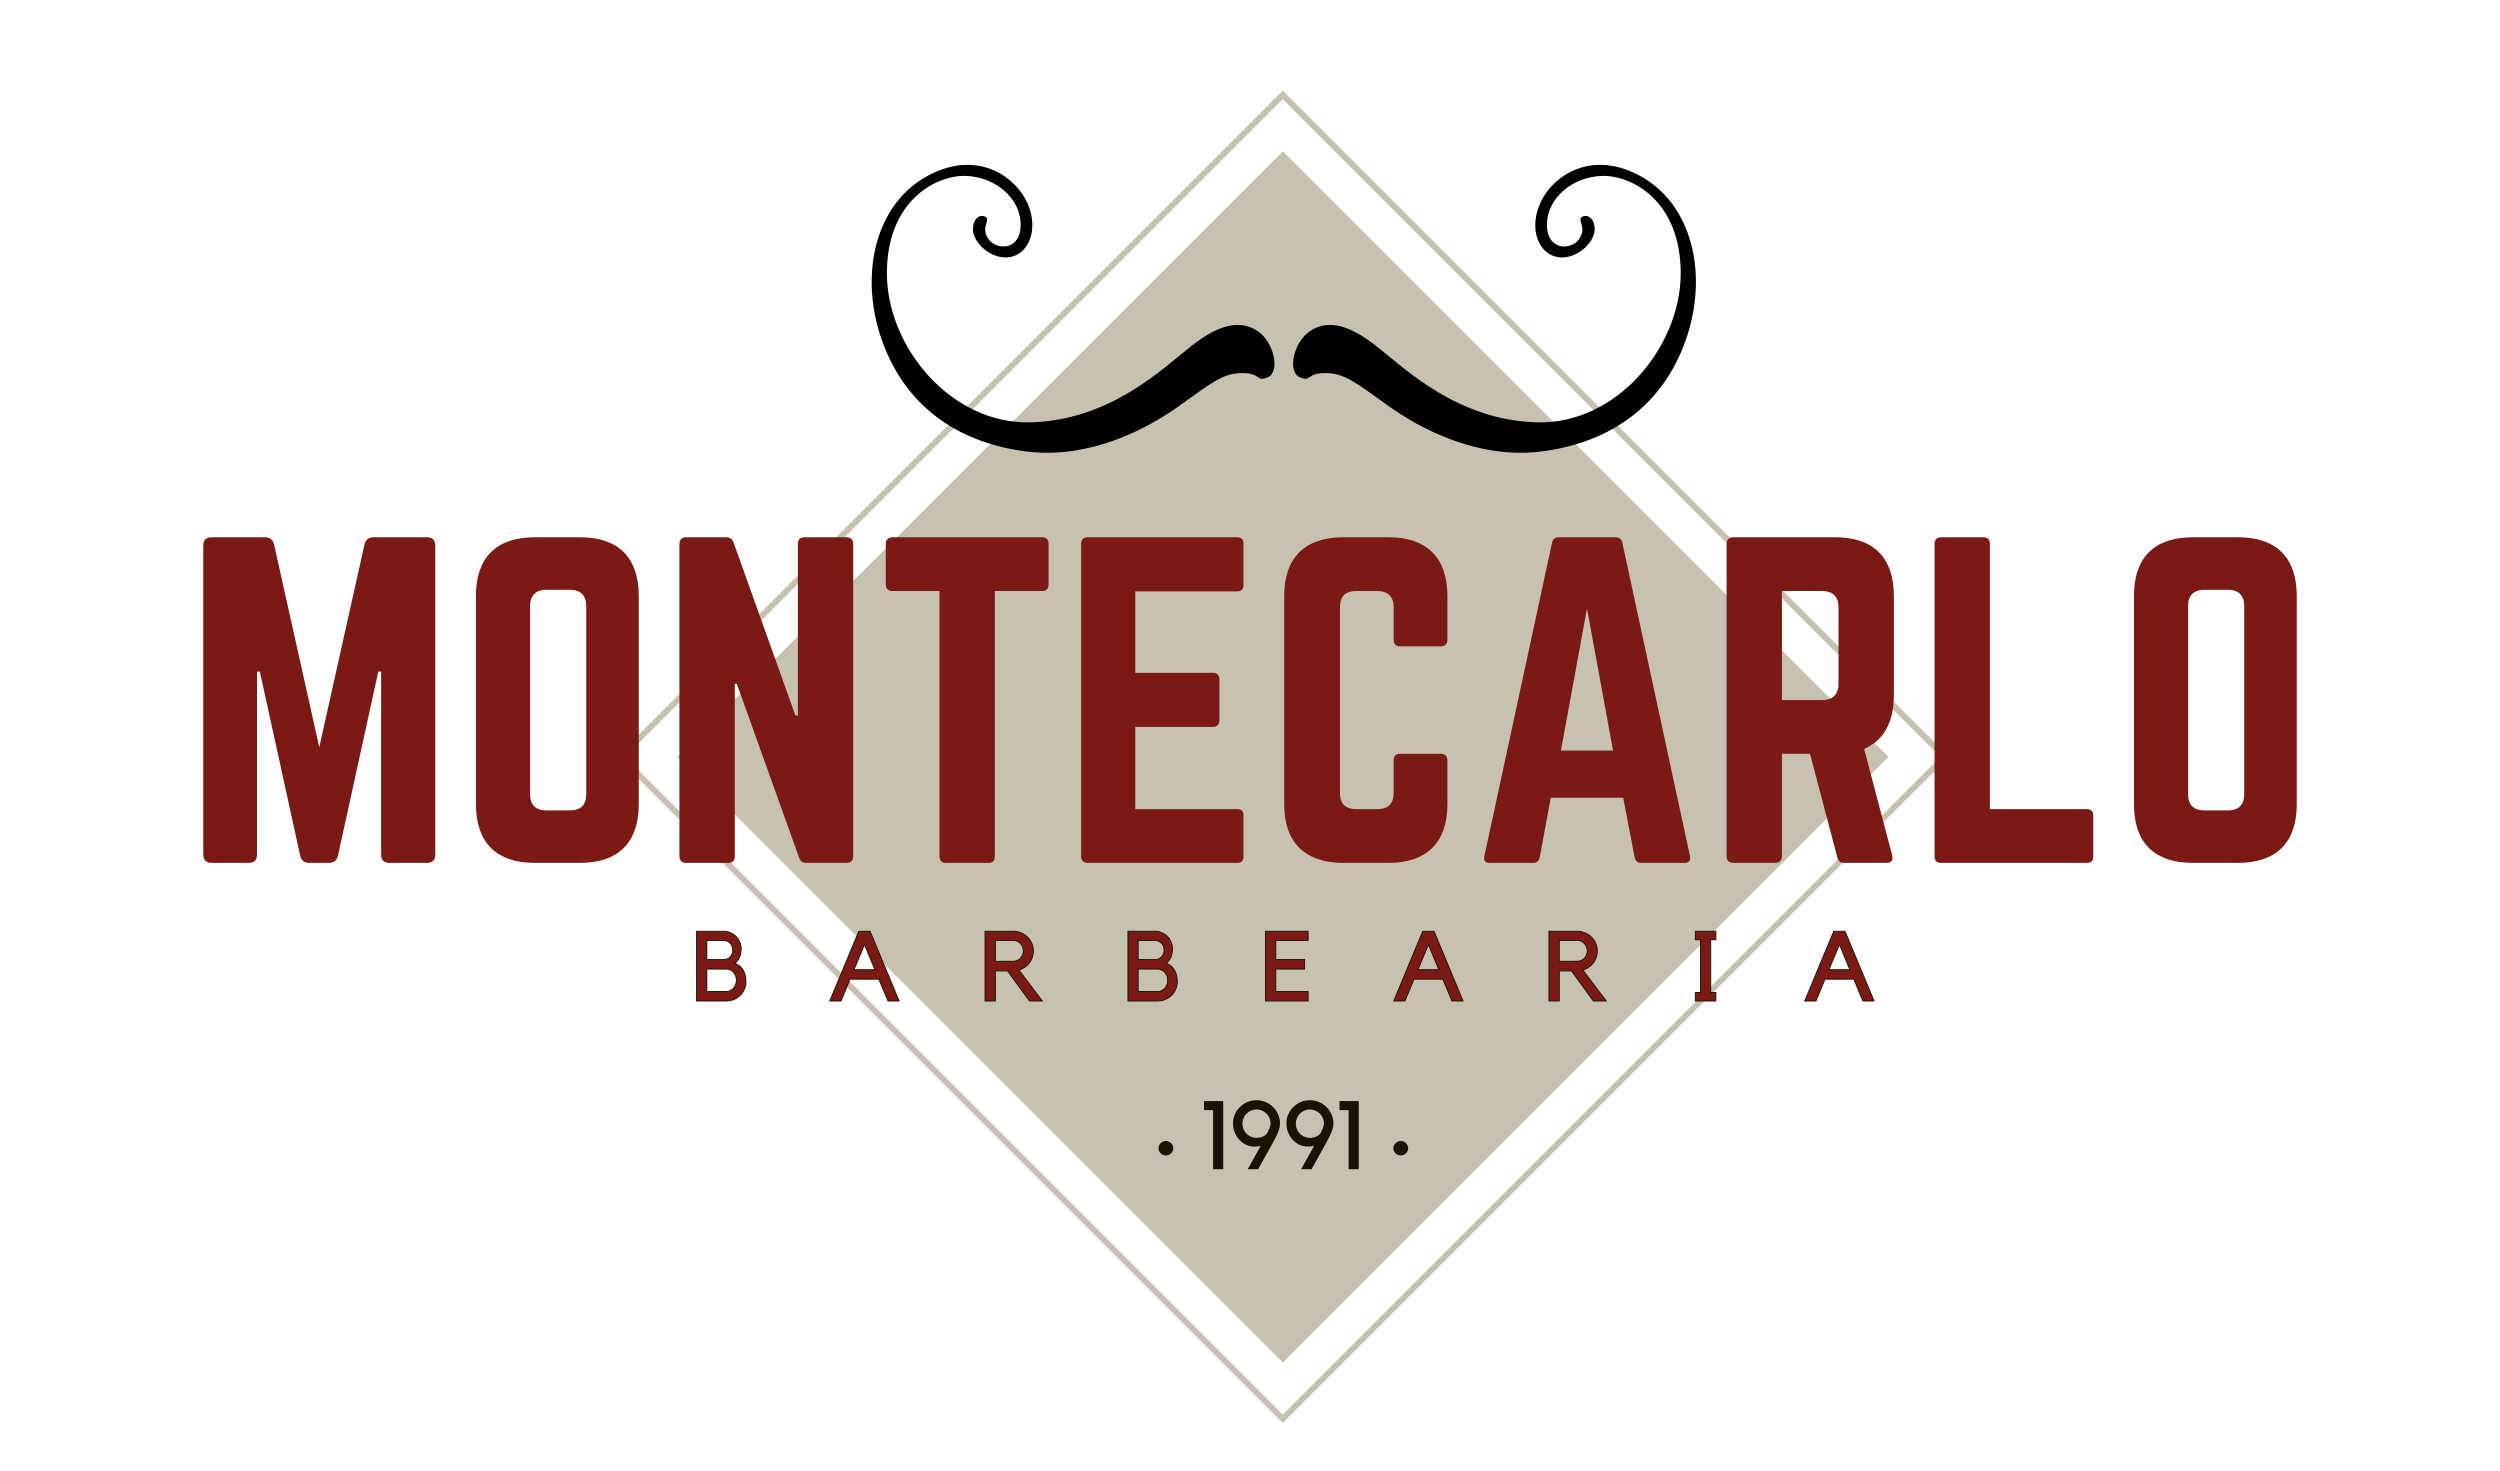
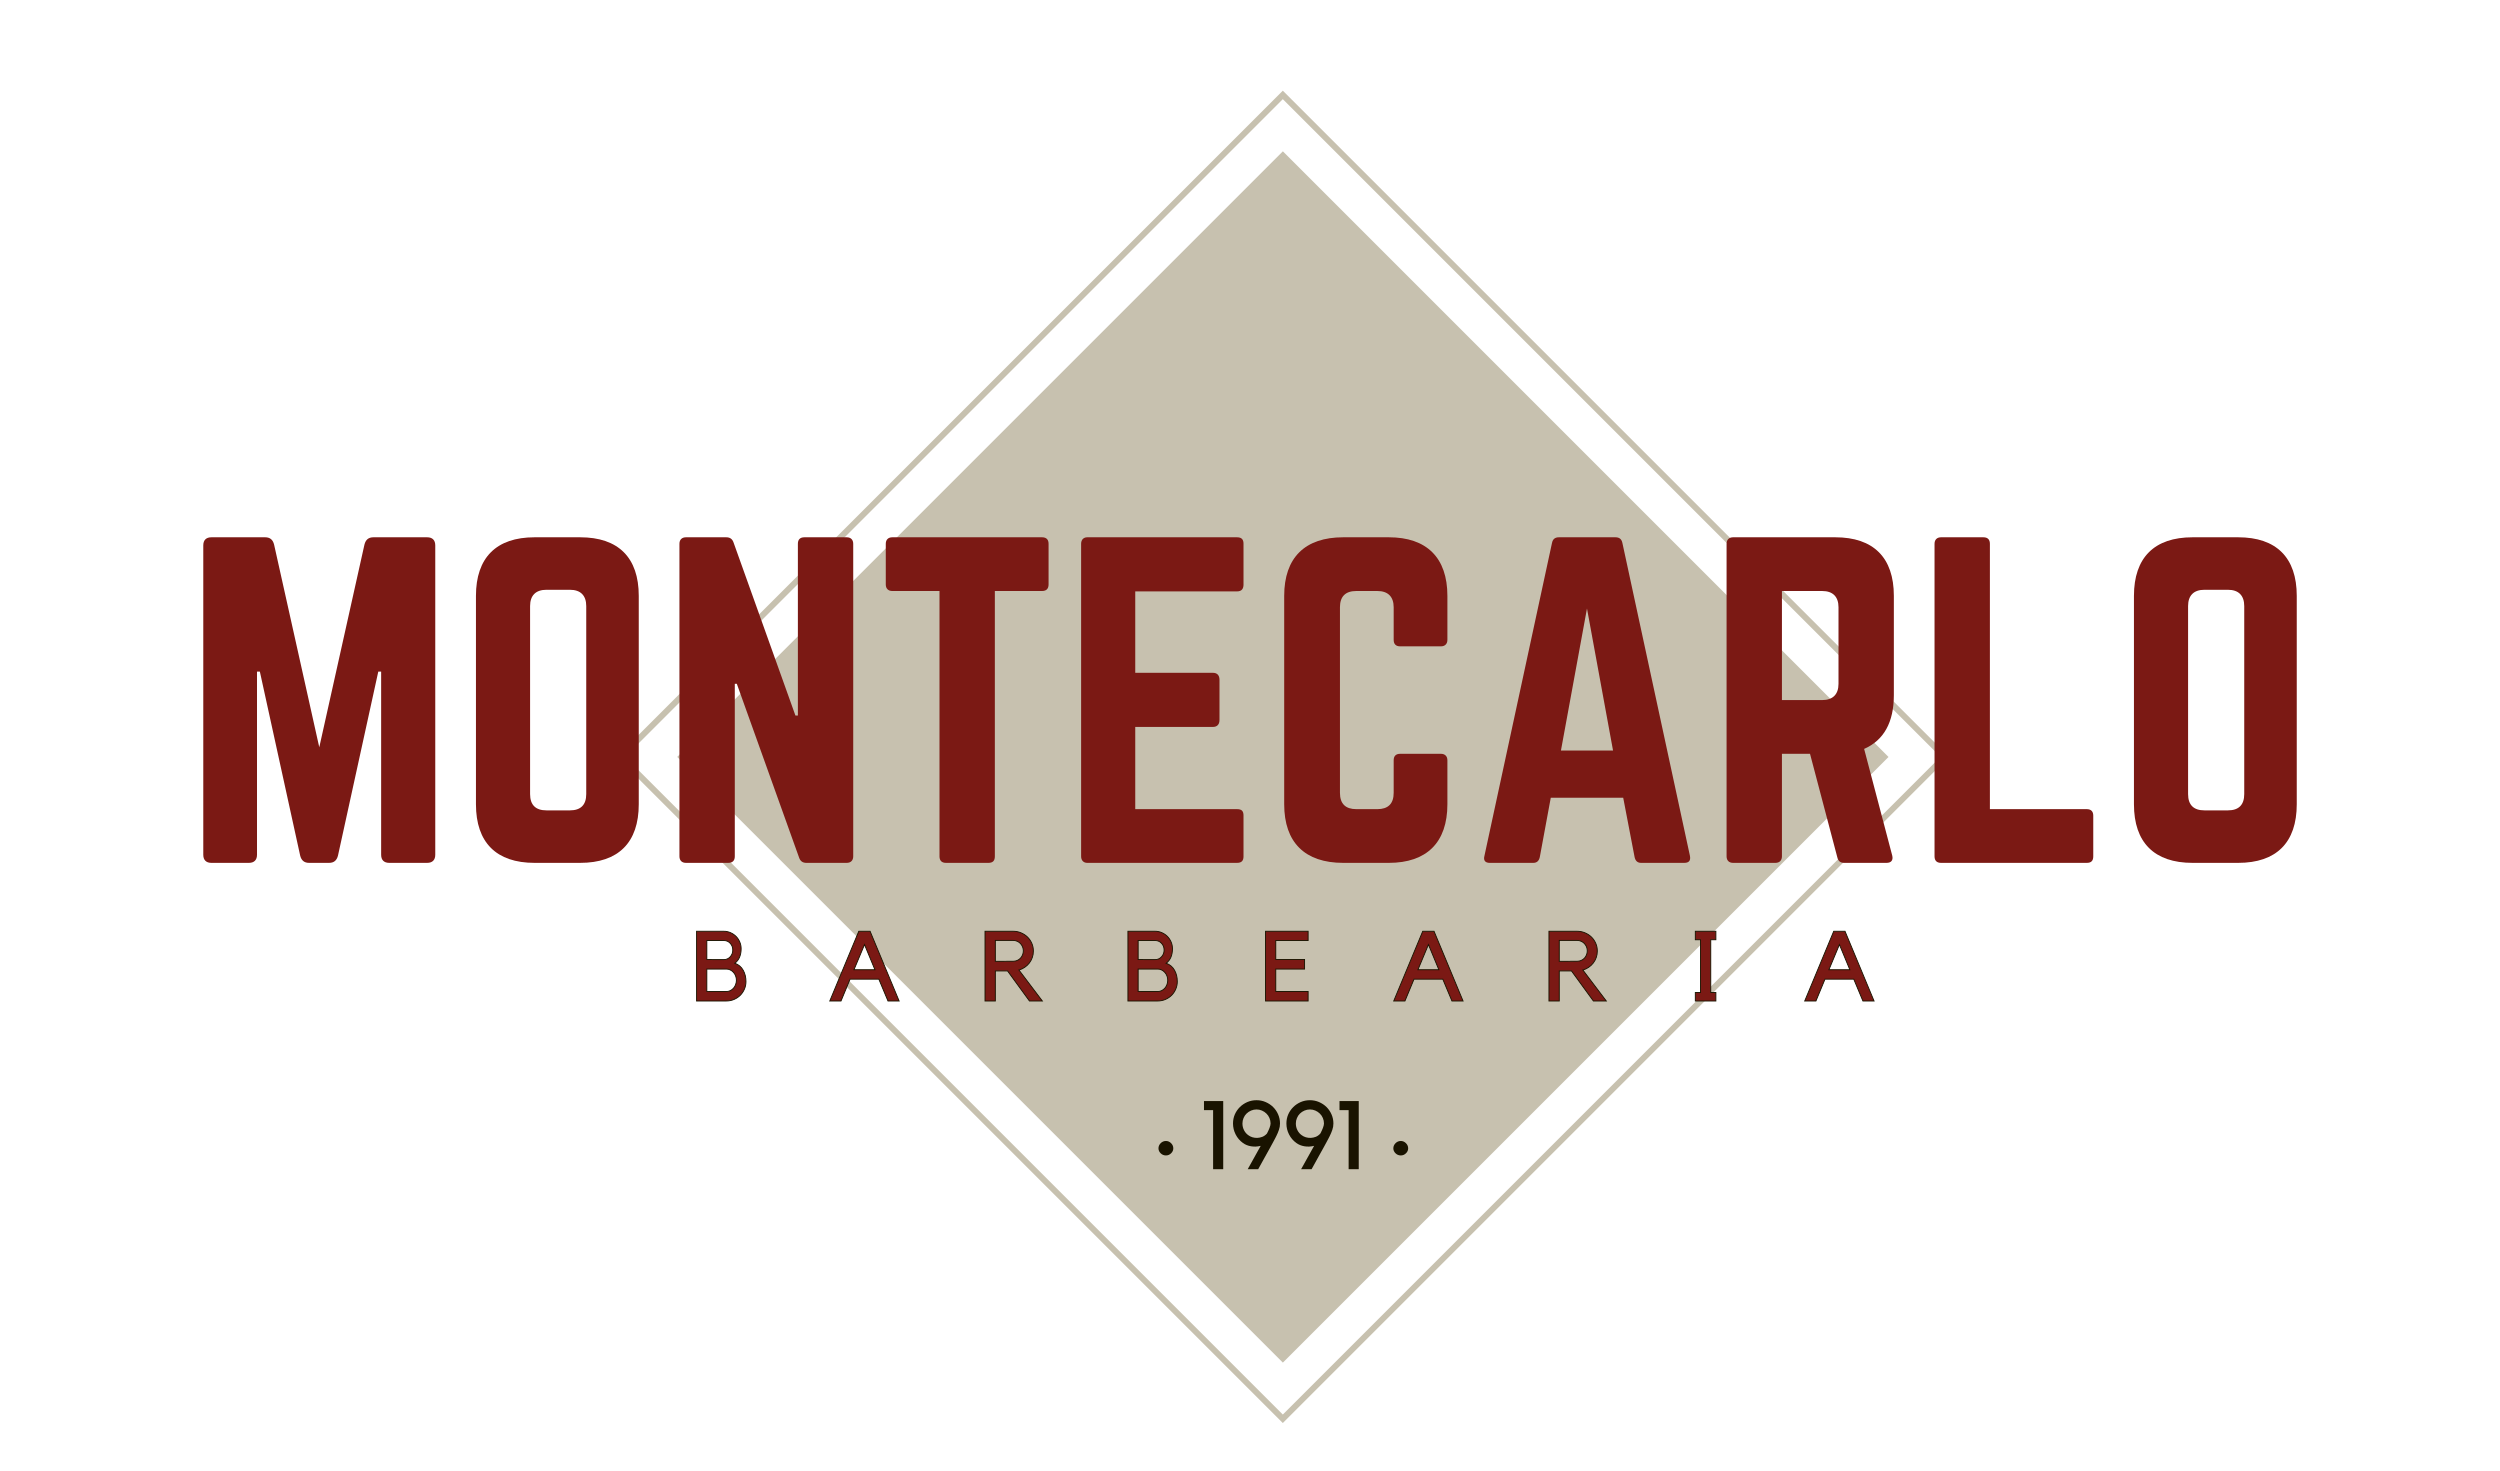
<svg xmlns="http://www.w3.org/2000/svg" width="637.5" viewBox="0 0 637.5 375" height="375" version="1.0">
  <defs>
    <clipPath id="a">
      <path d="M 157.242 23.121 L 496.992 23.121 L 496.992 362.871 L 157.242 362.871 Z M 157.242 23.121" />
    </clipPath>
  </defs>
  <path fill="#C7C1AF" d="M 327.133 38.586 L 481.57 193.027 L 327.129 347.465 L 172.691 193.023 Z M 327.133 38.586" />
  <g clip-path="url(#a)">
    <path fill="#C7C1AF" d="M 327.117 362.871 L 157.242 192.996 L 327.117 23.121 L 496.992 192.996 Z M 159.406 192.996 L 327.117 360.707 L 494.828 192.996 L 327.117 25.285 Z M 159.406 192.996" />
  </g>
  <g fill="#7B1914">
    <g>
      <g>
        <path d="M 48.57 -83.023 C 47.324 -83.023 46.598 -82.402 46.285 -81.156 L 34.766 -29.473 L 23.246 -81.156 C 22.938 -82.402 22.211 -83.023 20.965 -83.023 L 7.266 -83.023 C 5.914 -83.023 5.188 -82.297 5.188 -80.949 L 5.188 -2.074 C 5.188 -0.727 5.914 0 7.266 0 L 16.812 0 C 18.16 0 18.887 -0.727 18.887 -2.074 L 18.887 -48.777 L 19.613 -48.777 L 29.891 -1.867 C 30.199 -0.621 30.926 0 32.172 0 L 37.258 0 C 38.504 0 39.23 -0.621 39.539 -1.867 L 49.816 -48.777 L 50.543 -48.777 L 50.543 -2.074 C 50.543 -0.727 51.27 0 52.617 0 L 62.27 0 C 63.617 0 64.344 -0.727 64.344 -2.074 L 64.344 -80.949 C 64.344 -82.297 63.617 -83.023 62.27 -83.023 Z M 48.57 -83.023" transform="translate(46.649 220.031)" />
      </g>
    </g>
  </g>
  <g fill="#7B1914">
    <g>
      <g>
        <path d="M 5.188 -14.945 C 5.188 -5.188 10.379 0 20.133 0 L 31.758 0 C 41.512 0 46.703 -5.188 46.703 -14.945 L 46.703 -68.082 C 46.703 -77.836 41.512 -83.023 31.758 -83.023 L 20.133 -83.023 C 10.379 -83.023 5.188 -77.836 5.188 -68.082 Z M 23.145 -13.387 C 20.445 -13.387 18.992 -14.738 18.992 -17.539 L 18.992 -65.484 C 18.992 -68.184 20.445 -69.637 23.145 -69.637 L 29.164 -69.637 C 31.859 -69.637 33.312 -68.184 33.312 -65.484 L 33.312 -17.539 C 33.312 -14.738 31.859 -13.387 29.164 -13.387 Z M 23.145 -13.387" transform="translate(116.18 220.031)" />
      </g>
    </g>
  </g>
  <g fill="#7B1914">
    <g>
      <g>
        <path d="M 37.051 -83.023 C 35.906 -83.023 35.391 -82.402 35.391 -81.363 L 35.391 -37.57 L 34.766 -37.57 L 18.992 -81.676 C 18.68 -82.609 18.059 -83.023 17.125 -83.023 L 6.848 -83.023 C 5.812 -83.023 5.188 -82.402 5.188 -81.363 L 5.188 -1.66 C 5.188 -0.621 5.812 0 6.848 0 L 17.645 0 C 18.785 0 19.305 -0.621 19.305 -1.66 L 19.305 -45.664 L 19.82 -45.664 L 35.699 -1.348 C 36.012 -0.414 36.633 0 37.57 0 L 47.844 0 C 48.879 0 49.504 -0.621 49.504 -1.66 L 49.504 -81.363 C 49.504 -82.402 48.879 -83.023 47.844 -83.023 Z M 37.051 -83.023" transform="translate(168.068 220.031)" />
      </g>
    </g>
  </g>
  <g fill="#7B1914">
    <g>
      <g>
        <path d="M 4.773 -83.023 C 3.734 -83.023 3.113 -82.402 3.113 -81.363 L 3.113 -70.984 C 3.113 -69.949 3.734 -69.324 4.773 -69.324 L 16.812 -69.324 L 16.812 -1.66 C 16.812 -0.52 17.434 0 18.473 0 L 29.266 0 C 30.406 0 30.926 -0.52 30.926 -1.66 L 30.926 -69.324 L 42.965 -69.324 C 44.105 -69.324 44.625 -69.949 44.625 -70.984 L 44.625 -81.363 C 44.625 -82.402 44.105 -83.023 42.965 -83.023 Z M 4.773 -83.023" transform="translate(222.76 220.031)" />
      </g>
    </g>
  </g>
  <g fill="#7B1914">
    <g>
      <g>
        <path d="M 46.598 -81.363 C 46.598 -82.402 46.184 -83.023 44.938 -83.023 L 6.746 -83.023 C 5.812 -83.023 5.188 -82.402 5.188 -81.363 L 5.188 -1.66 C 5.188 -0.621 5.812 0 6.746 0 L 44.938 0 C 46.184 0 46.598 -0.621 46.598 -1.66 L 46.598 -12.039 C 46.598 -13.18 46.184 -13.699 44.938 -13.699 L 18.992 -13.699 L 18.992 -34.664 L 38.812 -34.664 C 39.852 -34.664 40.473 -35.285 40.473 -36.426 L 40.473 -46.703 C 40.473 -47.844 39.852 -48.465 38.812 -48.465 L 18.992 -48.465 L 18.992 -69.223 L 44.938 -69.223 C 46.184 -69.223 46.598 -69.949 46.598 -70.984 Z M 46.598 -81.363" transform="translate(270.497 220.031)" />
      </g>
    </g>
  </g>
  <g fill="#7B1914">
    <g>
      <g>
        <path d="M 46.805 -68.082 C 46.805 -77.836 41.512 -83.023 31.859 -83.023 L 20.238 -83.023 C 10.48 -83.023 5.188 -77.836 5.188 -68.082 L 5.188 -14.945 C 5.188 -5.188 10.48 0 20.238 0 L 31.859 0 C 41.512 0 46.805 -5.188 46.805 -14.945 L 46.805 -26.152 C 46.805 -27.191 46.184 -27.812 45.145 -27.812 L 34.766 -27.812 C 33.625 -27.812 33.105 -27.191 33.105 -26.152 L 33.105 -17.852 C 33.105 -15.047 31.652 -13.699 28.953 -13.699 L 23.559 -13.699 C 20.859 -13.699 19.406 -15.047 19.406 -17.852 L 19.406 -65.176 C 19.406 -67.871 20.758 -69.324 23.559 -69.324 L 28.953 -69.324 C 31.652 -69.324 33.105 -67.871 33.105 -65.176 L 33.105 -56.871 C 33.105 -55.836 33.625 -55.211 34.766 -55.211 L 45.145 -55.211 C 46.184 -55.211 46.805 -55.836 46.805 -56.871 Z M 46.805 -68.082" transform="translate(322.282 220.031)" />
      </g>
    </g>
  </g>
  <g fill="#7B1914">
    <g>
      <g>
        <path d="M 55.211 0 C 56.457 0 56.871 -0.621 56.664 -1.766 L 39.438 -81.57 C 39.23 -82.609 38.605 -83.023 37.672 -83.023 L 23.246 -83.023 C 22.312 -83.023 21.691 -82.609 21.484 -81.57 L 4.254 -1.766 C 3.945 -0.621 4.461 0 5.605 0 L 16.707 0 C 17.645 0 18.16 -0.52 18.371 -1.453 L 21.172 -16.605 L 39.645 -16.605 L 42.551 -1.453 C 42.758 -0.52 43.277 0 44.211 0 Z M 37.051 -28.645 L 23.766 -28.645 L 30.406 -64.863 Z M 37.051 -28.645" transform="translate(374.274 220.031)" />
      </g>
    </g>
  </g>
  <g fill="#7B1914">
    <g>
      <g>
        <path d="M 47.844 -68.082 C 47.844 -77.836 42.652 -83.023 32.898 -83.023 L 6.848 -83.023 C 5.812 -83.023 5.188 -82.402 5.188 -81.363 L 5.188 -1.66 C 5.188 -0.621 5.812 0 6.848 0 L 17.645 0 C 18.68 0 19.305 -0.621 19.305 -1.66 L 19.305 -27.812 L 26.465 -27.812 L 33.418 -1.453 C 33.625 -0.52 34.145 0 35.184 0 L 45.977 0 C 47.117 0 47.738 -0.621 47.43 -1.867 L 40.266 -29.059 C 45.25 -31.238 47.844 -35.805 47.844 -42.758 Z M 19.305 -41.512 L 19.305 -69.324 L 29.578 -69.324 C 32.277 -69.324 33.73 -67.871 33.73 -65.176 L 33.73 -45.664 C 33.73 -42.965 32.277 -41.512 29.578 -41.512 Z M 19.305 -41.512" transform="translate(435.088 220.031)" />
      </g>
    </g>
  </g>
  <g fill="#7B1914">
    <g>
      <g>
        <path d="M 19.305 -13.699 L 44.004 -13.699 C 45.145 -13.699 45.664 -13.078 45.664 -12.039 L 45.664 -1.66 C 45.664 -0.52 45.145 0 44.004 0 L 6.848 0 C 5.812 0 5.188 -0.52 5.188 -1.66 L 5.188 -81.363 C 5.188 -82.402 5.812 -83.023 6.848 -83.023 L 17.645 -83.023 C 18.785 -83.023 19.305 -82.402 19.305 -81.363 Z M 19.305 -13.699" transform="translate(488.118 220.031)" />
      </g>
    </g>
  </g>
  <g fill="#7B1914">
    <g>
      <g>
        <path d="M 5.188 -14.945 C 5.188 -5.188 10.379 0 20.133 0 L 31.758 0 C 41.512 0 46.703 -5.188 46.703 -14.945 L 46.703 -68.082 C 46.703 -77.836 41.512 -83.023 31.758 -83.023 L 20.133 -83.023 C 10.379 -83.023 5.188 -77.836 5.188 -68.082 Z M 23.145 -13.387 C 20.445 -13.387 18.992 -14.738 18.992 -17.539 L 18.992 -65.484 C 18.992 -68.184 20.445 -69.637 23.145 -69.637 L 29.164 -69.637 C 31.859 -69.637 33.312 -68.184 33.312 -65.484 L 33.312 -17.539 C 33.312 -14.738 31.859 -13.387 29.164 -13.387 Z M 23.145 -13.387" transform="translate(538.969 220.031)" />
      </g>
    </g>
  </g>
-   <path d="M 323.34 96.18 C 326.469 94.781 324.914 87.277 320.719 84.449 C 316.52 81.621 311.27 82.355 303.82 88.219 C 296.371 94.086 283.043 107.176 262.785 107.699 C 242.531 108.223 226.266 88.535 226.16 69.891 C 226.055 51.246 238.648 44.648 246.203 44.859 C 253.762 45.066 260.27 50.516 260.27 57.32 C 260.27 64.129 253.762 63.922 251.871 60.672 C 250.156 57.727 252.605 56.168 251.348 55.332 C 250.086 54.492 248.094 55.539 248.094 58.473 C 248.094 61.406 251.586 65.113 255.547 65.594 C 261.527 66.328 265.199 59.52 262.156 52.188 C 259.086 44.789 248.617 37.633 235.605 45.379 C 222.594 53.133 218.918 71.566 225.426 88.219 C 231.934 104.875 245.68 113.145 261.84 115.137 C 278.004 117.129 292.695 109.273 300.988 103.301 C 309.277 97.332 312.008 95.133 316.832 95.133 C 321.66 95.133 320.297 97.543 323.34 96.18 Z M 323.34 96.18" />
-   <path d="M 331.395 96.18 C 328.27 94.781 329.82 87.277 334.023 84.449 C 338.219 81.621 343.465 82.355 350.918 88.219 C 358.367 94.086 371.695 107.176 391.953 107.699 C 412.207 108.223 428.473 88.535 428.578 69.891 C 428.684 51.246 416.09 44.648 408.535 44.859 C 400.977 45.066 394.469 50.516 394.469 57.32 C 394.469 64.129 400.977 63.922 402.867 60.672 C 404.582 57.727 402.133 56.168 403.391 55.332 C 404.648 54.492 406.645 55.539 406.645 58.473 C 406.645 61.406 403.152 65.113 399.191 65.594 C 393.211 66.328 389.539 59.52 392.582 52.188 C 395.652 44.789 406.117 37.633 419.133 45.379 C 432.145 53.133 435.82 71.566 429.312 88.219 C 422.805 104.875 409.059 113.145 392.895 115.137 C 376.734 117.129 362.039 109.273 353.75 103.301 C 345.461 97.332 342.73 95.133 337.902 95.133 C 333.074 95.133 334.441 97.543 331.395 96.18 Z M 331.395 96.18" />
  <g fill="#7B1914">
    <g>
      <g>
        <path d="M 13.984 -4.969 C 13.984 -4.281 13.852 -3.633 13.594 -3.031 C 13.332 -2.426 12.977 -1.898 12.531 -1.453 C 12.082 -1.004 11.551 -0.648 10.938 -0.391 C 10.332 -0.129 9.688 0 9 0 L 1.406 0 L 1.406 -17.766 L 8.344 -17.766 C 8.945 -17.766 9.516 -17.645 10.047 -17.406 C 10.586 -17.176 11.055 -16.859 11.453 -16.453 C 11.859 -16.055 12.176 -15.586 12.406 -15.047 C 12.633 -14.504 12.75 -13.926 12.75 -13.312 C 12.75 -12.539 12.625 -11.844 12.375 -11.219 C 12.125 -10.594 11.719 -10.062 11.156 -9.625 C 12.102 -9.27 12.812 -8.672 13.281 -7.828 C 13.75 -6.984 13.984 -6.031 13.984 -4.969 Z M 4.016 -10.578 C 4.68 -10.555 5.297 -10.547 5.859 -10.547 L 8.375 -10.547 C 9.008 -10.547 9.539 -10.785 9.969 -11.266 C 10.406 -11.742 10.625 -12.316 10.625 -12.984 C 10.625 -13.672 10.406 -14.242 9.969 -14.703 C 9.539 -15.172 9.008 -15.406 8.375 -15.406 L 4.016 -15.406 Z M 4.016 -2.438 C 4.129 -2.414 4.383 -2.406 4.781 -2.406 L 9 -2.406 C 9.352 -2.406 9.68 -2.477 9.984 -2.625 C 10.297 -2.781 10.566 -2.988 10.797 -3.25 C 11.035 -3.508 11.219 -3.812 11.344 -4.156 C 11.477 -4.508 11.547 -4.883 11.547 -5.281 C 11.547 -5.688 11.477 -6.062 11.344 -6.406 C 11.219 -6.75 11.035 -7.047 10.797 -7.297 C 10.566 -7.555 10.297 -7.758 9.984 -7.906 C 9.68 -8.062 9.352 -8.141 9 -8.141 L 4.016 -8.141 Z M 4.016 -2.438" transform="translate(176.23 255.25)" />
      </g>
    </g>
  </g>
  <g fill="#7B1914">
    <g>
      <g>
        <path d="M 3.141 0 L 0.281 0 L 7.672 -17.766 L 10.547 -17.766 L 17.938 0 L 15.109 0 L 12.781 -5.562 L 5.438 -5.562 Z M 6.438 -7.969 L 11.781 -7.969 L 9.125 -14.391 Z M 6.438 -7.969" transform="translate(211.322 255.25)" />
      </g>
    </g>
  </g>
  <g fill="#7B1914">
    <g>
      <g>
        <path d="M 16.062 0 L 12.781 0 L 7.188 -7.672 L 4.078 -7.672 L 4.078 0 L 1.453 0 L 1.453 -17.766 L 8.672 -17.766 C 9.367 -17.766 10.031 -17.629 10.656 -17.359 C 11.289 -17.098 11.836 -16.738 12.297 -16.281 C 12.754 -15.832 13.113 -15.301 13.375 -14.688 C 13.645 -14.082 13.781 -13.43 13.781 -12.734 C 13.781 -12.148 13.688 -11.598 13.5 -11.078 C 13.32 -10.555 13.066 -10.086 12.734 -9.672 C 12.41 -9.254 12.023 -8.891 11.578 -8.578 C 11.129 -8.273 10.633 -8.047 10.094 -7.891 Z M 8.672 -10.125 C 9.023 -10.125 9.359 -10.191 9.672 -10.328 C 9.992 -10.473 10.266 -10.66 10.484 -10.891 C 10.711 -11.129 10.895 -11.41 11.031 -11.734 C 11.164 -12.066 11.234 -12.414 11.234 -12.781 C 11.234 -13.145 11.164 -13.484 11.031 -13.797 C 10.895 -14.117 10.711 -14.398 10.484 -14.641 C 10.266 -14.891 9.992 -15.082 9.672 -15.219 C 9.359 -15.363 9.023 -15.438 8.672 -15.438 L 4.078 -15.438 L 4.078 -10.094 Z M 8.672 -10.125" transform="translate(249.723 255.25)" />
      </g>
    </g>
  </g>
  <g fill="#7B1914">
    <g>
      <g>
        <path d="M 13.984 -4.969 C 13.984 -4.281 13.852 -3.633 13.594 -3.031 C 13.332 -2.426 12.977 -1.898 12.531 -1.453 C 12.082 -1.004 11.551 -0.648 10.938 -0.391 C 10.332 -0.129 9.688 0 9 0 L 1.406 0 L 1.406 -17.766 L 8.344 -17.766 C 8.945 -17.766 9.516 -17.645 10.047 -17.406 C 10.586 -17.176 11.055 -16.859 11.453 -16.453 C 11.859 -16.055 12.176 -15.586 12.406 -15.047 C 12.633 -14.504 12.75 -13.926 12.75 -13.312 C 12.75 -12.539 12.625 -11.844 12.375 -11.219 C 12.125 -10.594 11.719 -10.062 11.156 -9.625 C 12.102 -9.27 12.812 -8.672 13.281 -7.828 C 13.75 -6.984 13.984 -6.031 13.984 -4.969 Z M 4.016 -10.578 C 4.68 -10.555 5.297 -10.547 5.859 -10.547 L 8.375 -10.547 C 9.008 -10.547 9.539 -10.785 9.969 -11.266 C 10.406 -11.742 10.625 -12.316 10.625 -12.984 C 10.625 -13.672 10.406 -14.242 9.969 -14.703 C 9.539 -15.172 9.008 -15.406 8.375 -15.406 L 4.016 -15.406 Z M 4.016 -2.438 C 4.129 -2.414 4.383 -2.406 4.781 -2.406 L 9 -2.406 C 9.352 -2.406 9.68 -2.477 9.984 -2.625 C 10.297 -2.781 10.566 -2.988 10.797 -3.25 C 11.035 -3.508 11.219 -3.812 11.344 -4.156 C 11.477 -4.508 11.547 -4.883 11.547 -5.281 C 11.547 -5.688 11.477 -6.062 11.344 -6.406 C 11.219 -6.75 11.035 -7.047 10.797 -7.297 C 10.566 -7.555 10.297 -7.758 9.984 -7.906 C 9.68 -8.062 9.352 -8.141 9 -8.141 L 4.016 -8.141 Z M 4.016 -2.438" transform="translate(286.22 255.25)" />
      </g>
    </g>
  </g>
  <g fill="#7B1914">
    <g>
      <g>
        <path d="M 12.25 -17.766 L 12.25 -15.406 L 4.016 -15.406 L 4.016 -10.578 L 11.359 -10.578 L 11.359 -8.141 L 4.016 -8.141 L 4.016 -2.438 L 12.25 -2.438 L 12.25 0 L 1.406 0 L 1.406 -17.766 Z M 12.25 -17.766" transform="translate(321.313 255.25)" />
      </g>
    </g>
  </g>
  <g fill="#7B1914">
    <g>
      <g>
        <path d="M 3.141 0 L 0.281 0 L 7.672 -17.766 L 10.547 -17.766 L 17.938 0 L 15.109 0 L 12.781 -5.562 L 5.438 -5.562 Z M 6.438 -7.969 L 11.781 -7.969 L 9.125 -14.391 Z M 6.438 -7.969" transform="translate(355.128 255.25)" />
      </g>
    </g>
  </g>
  <g fill="#7B1914">
    <g>
      <g>
        <path d="M 16.062 0 L 12.781 0 L 7.188 -7.672 L 4.078 -7.672 L 4.078 0 L 1.453 0 L 1.453 -17.766 L 8.672 -17.766 C 9.367 -17.766 10.031 -17.629 10.656 -17.359 C 11.289 -17.098 11.836 -16.738 12.297 -16.281 C 12.754 -15.832 13.113 -15.301 13.375 -14.688 C 13.645 -14.082 13.781 -13.43 13.781 -12.734 C 13.781 -12.148 13.688 -11.598 13.5 -11.078 C 13.32 -10.555 13.066 -10.086 12.734 -9.672 C 12.41 -9.254 12.023 -8.891 11.578 -8.578 C 11.129 -8.273 10.633 -8.047 10.094 -7.891 Z M 8.672 -10.125 C 9.023 -10.125 9.359 -10.191 9.672 -10.328 C 9.992 -10.473 10.266 -10.66 10.484 -10.891 C 10.711 -11.129 10.895 -11.41 11.031 -11.734 C 11.164 -12.066 11.234 -12.414 11.234 -12.781 C 11.234 -13.145 11.164 -13.484 11.031 -13.797 C 10.895 -14.117 10.711 -14.398 10.484 -14.641 C 10.266 -14.891 9.992 -15.082 9.672 -15.219 C 9.359 -15.363 9.023 -15.438 8.672 -15.438 L 4.078 -15.438 L 4.078 -10.094 Z M 8.672 -10.125" transform="translate(393.529 255.25)" />
      </g>
    </g>
  </g>
  <g fill="#7B1914">
    <g>
      <g>
        <path d="M 6.219 -15.609 L 6.219 -2.156 L 7.516 -2.156 L 7.516 0 L 2.281 0 L 2.281 -2.156 L 3.609 -2.156 L 3.609 -15.609 L 2.281 -15.609 L 2.281 -17.766 L 7.516 -17.766 L 7.516 -15.609 Z M 6.219 -15.609" transform="translate(430.025 255.25)" />
      </g>
    </g>
  </g>
  <g fill="#7B1914">
    <g>
      <g>
        <path d="M 3.141 0 L 0.281 0 L 7.672 -17.766 L 10.547 -17.766 L 17.938 0 L 15.109 0 L 12.781 -5.562 L 5.438 -5.562 Z M 6.438 -7.969 L 11.781 -7.969 L 9.125 -14.391 Z M 6.438 -7.969" transform="translate(459.931 255.25)" />
      </g>
    </g>
  </g>
  <path transform="matrix(.84091 0 0 .84091 176.19 230.863)" fill="none" d="M 16.683 23.096 C 16.683 23.914 16.53 24.68 16.218 25.395 C 15.912 26.111 15.489 26.738 14.95 27.277 C 14.411 27.811 13.78 28.229 13.05 28.54 C 12.33 28.847 11.559 29 10.746 29 L 1.711 29 L 1.711 7.864 L 9.975 7.864 C 10.686 7.864 11.359 8.004 11.996 8.287 C 12.637 8.566 13.194 8.942 13.673 9.416 C 14.147 9.89 14.523 10.452 14.797 11.097 C 15.08 11.743 15.22 12.435 15.22 13.169 C 15.22 14.084 15.071 14.911 14.769 15.659 C 14.472 16.407 13.989 17.039 13.315 17.554 C 14.444 17.968 15.289 18.678 15.847 19.686 C 16.404 20.69 16.683 21.828 16.683 23.096 Z M 4.814 16.416 C 5.609 16.439 6.343 16.453 7.021 16.453 L 10.003 16.453 C 10.76 16.453 11.397 16.17 11.908 15.603 C 12.428 15.032 12.688 14.354 12.688 13.555 C 12.688 12.742 12.428 12.059 11.908 11.506 C 11.397 10.944 10.76 10.665 10.003 10.665 L 4.814 10.665 Z M 4.814 26.111 C 4.954 26.129 5.265 26.139 5.739 26.139 L 10.746 26.139 C 11.164 26.139 11.555 26.05 11.926 25.869 C 12.293 25.693 12.614 25.446 12.892 25.145 C 13.176 24.833 13.394 24.466 13.547 24.053 C 13.705 23.635 13.789 23.189 13.789 22.71 C 13.789 22.232 13.705 21.791 13.547 21.387 C 13.394 20.978 13.176 20.625 12.892 20.318 C 12.614 20.007 12.293 19.761 11.926 19.584 C 11.555 19.403 11.164 19.315 10.746 19.315 L 4.814 19.315 Z M 45.507 29 L 42.106 29 L 50.9 7.864 L 54.328 7.864 L 63.126 29 L 59.754 29 L 56.98 22.385 L 48.247 22.385 Z M 49.441 19.519 L 55.791 19.519 L 52.632 11.892 Z M 106.554 29 L 102.648 29 L 96.005 19.881 L 92.307 19.881 L 92.307 29 L 89.176 29 L 89.176 7.864 L 97.756 7.864 C 98.592 7.864 99.382 8.027 100.121 8.347 C 100.869 8.663 101.519 9.086 102.067 9.625 C 102.615 10.159 103.047 10.791 103.363 11.52 C 103.679 12.24 103.842 13.02 103.842 13.857 C 103.842 14.553 103.73 15.213 103.512 15.826 C 103.293 16.444 102.991 16.997 102.606 17.494 C 102.216 17.991 101.751 18.418 101.212 18.79 C 100.678 19.157 100.097 19.431 99.461 19.612 Z M 97.756 16.955 C 98.174 16.955 98.574 16.871 98.95 16.709 C 99.331 16.537 99.652 16.314 99.921 16.04 C 100.186 15.756 100.399 15.422 100.557 15.032 C 100.72 14.646 100.799 14.233 100.799 13.796 C 100.799 13.36 100.72 12.951 100.557 12.574 C 100.399 12.194 100.186 11.864 99.921 11.576 C 99.652 11.292 99.331 11.065 98.95 10.893 C 98.574 10.721 98.174 10.637 97.756 10.637 L 92.307 10.637 L 92.307 16.983 Z M 147.484 23.096 C 147.484 23.914 147.326 24.68 147.014 25.395 C 146.712 26.111 146.29 26.738 145.751 27.277 C 145.212 27.811 144.58 28.229 143.851 28.54 C 143.126 28.847 142.36 29 141.542 29 L 132.512 29 L 132.512 7.864 L 140.771 7.864 C 141.487 7.864 142.16 8.004 142.797 8.287 C 143.438 8.566 143.995 8.942 144.469 9.416 C 144.943 9.89 145.319 10.452 145.598 11.097 C 145.881 11.743 146.02 12.435 146.02 13.169 C 146.02 14.084 145.867 14.911 145.57 15.659 C 145.272 16.407 144.789 17.039 144.111 17.554 C 145.245 17.968 146.085 18.678 146.647 19.686 C 147.205 20.69 147.484 21.828 147.484 23.096 Z M 135.61 16.416 C 136.409 16.439 137.143 16.453 137.817 16.453 L 140.799 16.453 C 141.556 16.453 142.193 16.17 142.708 15.603 C 143.229 15.032 143.489 14.354 143.489 13.555 C 143.489 12.742 143.229 12.059 142.708 11.506 C 142.193 10.944 141.556 10.665 140.799 10.665 L 135.61 10.665 Z M 135.61 26.111 C 135.754 26.129 136.061 26.139 136.535 26.139 L 141.542 26.139 C 141.96 26.139 142.355 26.05 142.722 25.869 C 143.089 25.693 143.414 25.446 143.688 25.145 C 143.972 24.833 144.19 24.466 144.343 24.053 C 144.506 23.635 144.585 23.189 144.585 22.71 C 144.585 22.232 144.506 21.791 144.343 21.387 C 144.19 20.978 143.972 20.625 143.688 20.318 C 143.414 20.007 143.089 19.761 142.722 19.584 C 142.355 19.403 141.96 19.315 141.542 19.315 L 135.61 19.315 Z M 187.154 7.864 L 187.154 10.665 L 177.343 10.665 L 177.343 16.416 L 186.076 16.416 L 186.076 19.315 L 177.343 19.315 L 177.343 26.111 L 187.154 26.111 L 187.154 29 L 174.245 29 L 174.245 7.864 Z M 216.516 29 L 213.116 29 L 221.91 7.864 L 225.338 7.864 L 234.136 29 L 230.768 29 L 227.995 22.385 L 219.262 22.385 Z M 220.456 19.519 L 226.801 19.519 L 223.642 11.892 Z M 277.569 29 L 273.658 29 L 267.015 19.881 L 263.317 19.881 L 263.317 29 L 260.186 29 L 260.186 7.864 L 268.766 7.864 C 269.602 7.864 270.392 8.027 271.135 8.347 C 271.878 8.663 272.529 9.086 273.077 9.625 C 273.625 10.159 274.057 10.791 274.373 11.52 C 274.693 12.24 274.851 13.02 274.851 13.857 C 274.851 14.553 274.745 15.213 274.526 15.826 C 274.308 16.444 274.001 16.997 273.616 17.494 C 273.226 17.991 272.766 18.418 272.227 18.79 C 271.693 19.157 271.107 19.431 270.471 19.612 Z M 268.766 16.955 C 269.184 16.955 269.584 16.871 269.96 16.709 C 270.341 16.537 270.661 16.314 270.931 16.04 C 271.196 15.756 271.409 15.422 271.572 15.032 C 271.73 14.646 271.809 14.233 271.809 13.796 C 271.809 13.36 271.73 12.951 271.572 12.574 C 271.409 12.194 271.196 11.864 270.931 11.576 C 270.661 11.292 270.341 11.065 269.96 10.893 C 269.584 10.721 269.184 10.637 268.766 10.637 L 263.317 10.637 L 263.317 16.983 Z M 309.249 10.428 L 309.249 26.436 L 310.801 26.436 L 310.801 29 L 304.572 29 L 304.572 26.436 L 306.151 26.436 L 306.151 10.428 L 304.572 10.428 L 304.572 7.864 L 310.801 7.864 L 310.801 10.428 Z M 341.148 29 L 337.748 29 L 346.541 7.864 L 349.965 7.864 L 358.768 29 L 355.395 29 L 352.622 22.385 L 343.889 22.385 Z M 345.083 19.519 L 351.428 19.519 L 348.269 11.892 Z M 345.083 19.519" stroke="#191300" stroke-width=".28" />
  <g fill="#191300">
    <g>
      <g>
        <path d="M 3.547 -0.031 C 3.023 -0.031 2.578 -0.211 2.203 -0.578 C 1.828 -0.941 1.641 -1.363 1.641 -1.844 C 1.641 -2.344 1.828 -2.781 2.203 -3.156 C 2.578 -3.531 3.023 -3.719 3.547 -3.719 C 4.047 -3.719 4.484 -3.531 4.859 -3.156 C 5.234 -2.781 5.422 -2.344 5.422 -1.844 C 5.422 -1.363 5.234 -0.941 4.859 -0.578 C 4.484 -0.211 4.047 -0.031 3.547 -0.031 Z M 3.547 -0.031" transform="translate(293.77 294.67)" />
      </g>
    </g>
  </g>
  <g fill="#191300">
    <g>
      <g>
        <path d="M 3.547 -0.031 C 3.023 -0.031 2.578 -0.211 2.203 -0.578 C 1.828 -0.941 1.641 -1.363 1.641 -1.844 C 1.641 -2.344 1.828 -2.781 2.203 -3.156 C 2.578 -3.531 3.023 -3.719 3.547 -3.719 C 4.047 -3.719 4.484 -3.531 4.859 -3.156 C 5.234 -2.781 5.422 -2.344 5.422 -1.844 C 5.422 -1.363 5.234 -0.941 4.859 -0.578 C 4.484 -0.211 4.047 -0.031 3.547 -0.031 Z M 3.547 -0.031" transform="translate(353.66 294.67)" />
      </g>
    </g>
  </g>
  <g fill="#191300">
    <g>
      <g>
        <path d="M 3.031 -15.062 L 0.703 -15.062 L 0.703 -17.375 L 5.609 -17.375 L 5.609 0 L 3.031 0 Z M 3.031 -15.062" transform="translate(306.312 298.146)" />
      </g>
    </g>
  </g>
  <g fill="#191300">
    <g>
      <g>
        <path d="M 3.312 -6.688 C 2.52 -7.258 1.898 -7.984 1.453 -8.859 C 1.004 -9.734 0.781 -10.664 0.781 -11.656 C 0.781 -12.488 0.938 -13.266 1.25 -13.984 C 1.57 -14.703 2.004 -15.328 2.547 -15.859 C 3.086 -16.391 3.719 -16.812 4.438 -17.125 C 5.164 -17.438 5.945 -17.594 6.781 -17.594 C 7.602 -17.594 8.375 -17.438 9.094 -17.125 C 9.82 -16.812 10.457 -16.391 11 -15.859 C 11.539 -15.328 11.969 -14.703 12.281 -13.984 C 12.602 -13.266 12.766 -12.488 12.766 -11.656 C 12.766 -11.082 12.672 -10.535 12.484 -10.016 C 12.305 -9.492 12.086 -8.973 11.828 -8.453 C 11.766 -8.316 11.648 -8.094 11.484 -7.781 C 11.328 -7.477 11.133 -7.117 10.906 -6.703 C 10.676 -6.285 10.426 -5.828 10.156 -5.328 C 9.883 -4.828 9.609 -4.332 9.328 -3.844 C 8.68 -2.688 7.973 -1.406 7.203 0 L 4.531 0 L 7.844 -5.953 C 6.988 -5.742 6.164 -5.707 5.375 -5.844 C 4.582 -5.977 3.895 -6.258 3.312 -6.688 Z M 6.781 -15.234 C 6.289 -15.234 5.828 -15.141 5.391 -14.953 C 4.953 -14.766 4.566 -14.508 4.234 -14.188 C 3.91 -13.875 3.656 -13.492 3.469 -13.047 C 3.281 -12.609 3.188 -12.145 3.188 -11.656 C 3.188 -11.039 3.32 -10.469 3.594 -9.938 C 3.863 -9.406 4.234 -8.977 4.703 -8.656 C 4.992 -8.438 5.336 -8.266 5.734 -8.141 C 6.141 -8.023 6.555 -7.973 6.984 -7.984 C 7.41 -8.004 7.832 -8.094 8.25 -8.25 C 8.676 -8.414 9.062 -8.688 9.406 -9.062 L 9.5 -9.219 C 9.719 -9.633 9.914 -10.07 10.094 -10.531 C 10.27 -10.988 10.359 -11.363 10.359 -11.656 C 10.359 -12.145 10.266 -12.609 10.078 -13.047 C 9.891 -13.492 9.629 -13.875 9.297 -14.188 C 8.973 -14.508 8.594 -14.766 8.156 -14.953 C 7.727 -15.141 7.27 -15.234 6.781 -15.234 Z M 6.781 -15.234" transform="translate(313.636 298.146)" />
      </g>
    </g>
  </g>
  <g fill="#191300">
    <g>
      <g>
        <path d="M 3.312 -6.688 C 2.52 -7.258 1.898 -7.984 1.453 -8.859 C 1.004 -9.734 0.781 -10.664 0.781 -11.656 C 0.781 -12.488 0.938 -13.266 1.25 -13.984 C 1.57 -14.703 2.004 -15.328 2.547 -15.859 C 3.086 -16.391 3.719 -16.812 4.438 -17.125 C 5.164 -17.438 5.945 -17.594 6.781 -17.594 C 7.602 -17.594 8.375 -17.438 9.094 -17.125 C 9.82 -16.812 10.457 -16.391 11 -15.859 C 11.539 -15.328 11.969 -14.703 12.281 -13.984 C 12.602 -13.266 12.766 -12.488 12.766 -11.656 C 12.766 -11.082 12.672 -10.535 12.484 -10.016 C 12.305 -9.492 12.086 -8.973 11.828 -8.453 C 11.766 -8.316 11.648 -8.094 11.484 -7.781 C 11.328 -7.477 11.133 -7.117 10.906 -6.703 C 10.676 -6.285 10.426 -5.828 10.156 -5.328 C 9.883 -4.828 9.609 -4.332 9.328 -3.844 C 8.68 -2.688 7.973 -1.406 7.203 0 L 4.531 0 L 7.844 -5.953 C 6.988 -5.742 6.164 -5.707 5.375 -5.844 C 4.582 -5.977 3.895 -6.258 3.312 -6.688 Z M 6.781 -15.234 C 6.289 -15.234 5.828 -15.141 5.391 -14.953 C 4.953 -14.766 4.566 -14.508 4.234 -14.188 C 3.91 -13.875 3.656 -13.492 3.469 -13.047 C 3.281 -12.609 3.188 -12.145 3.188 -11.656 C 3.188 -11.039 3.32 -10.469 3.594 -9.938 C 3.863 -9.406 4.234 -8.977 4.703 -8.656 C 4.992 -8.438 5.336 -8.266 5.734 -8.141 C 6.141 -8.023 6.555 -7.973 6.984 -7.984 C 7.41 -8.004 7.832 -8.094 8.25 -8.25 C 8.676 -8.414 9.062 -8.688 9.406 -9.062 L 9.5 -9.219 C 9.719 -9.633 9.914 -10.07 10.094 -10.531 C 10.27 -10.988 10.359 -11.363 10.359 -11.656 C 10.359 -12.145 10.266 -12.609 10.078 -13.047 C 9.891 -13.492 9.629 -13.875 9.297 -14.188 C 8.973 -14.508 8.594 -14.766 8.156 -14.953 C 7.727 -15.141 7.27 -15.234 6.781 -15.234 Z M 6.781 -15.234" transform="translate(327.253 298.146)" />
      </g>
    </g>
  </g>
  <g fill="#191300">
    <g>
      <g>
        <path d="M 3.031 -15.062 L 0.703 -15.062 L 0.703 -17.375 L 5.609 -17.375 L 5.609 0 L 3.031 0 Z M 3.031 -15.062" transform="translate(340.87 298.146)" />
      </g>
    </g>
  </g>
</svg>
